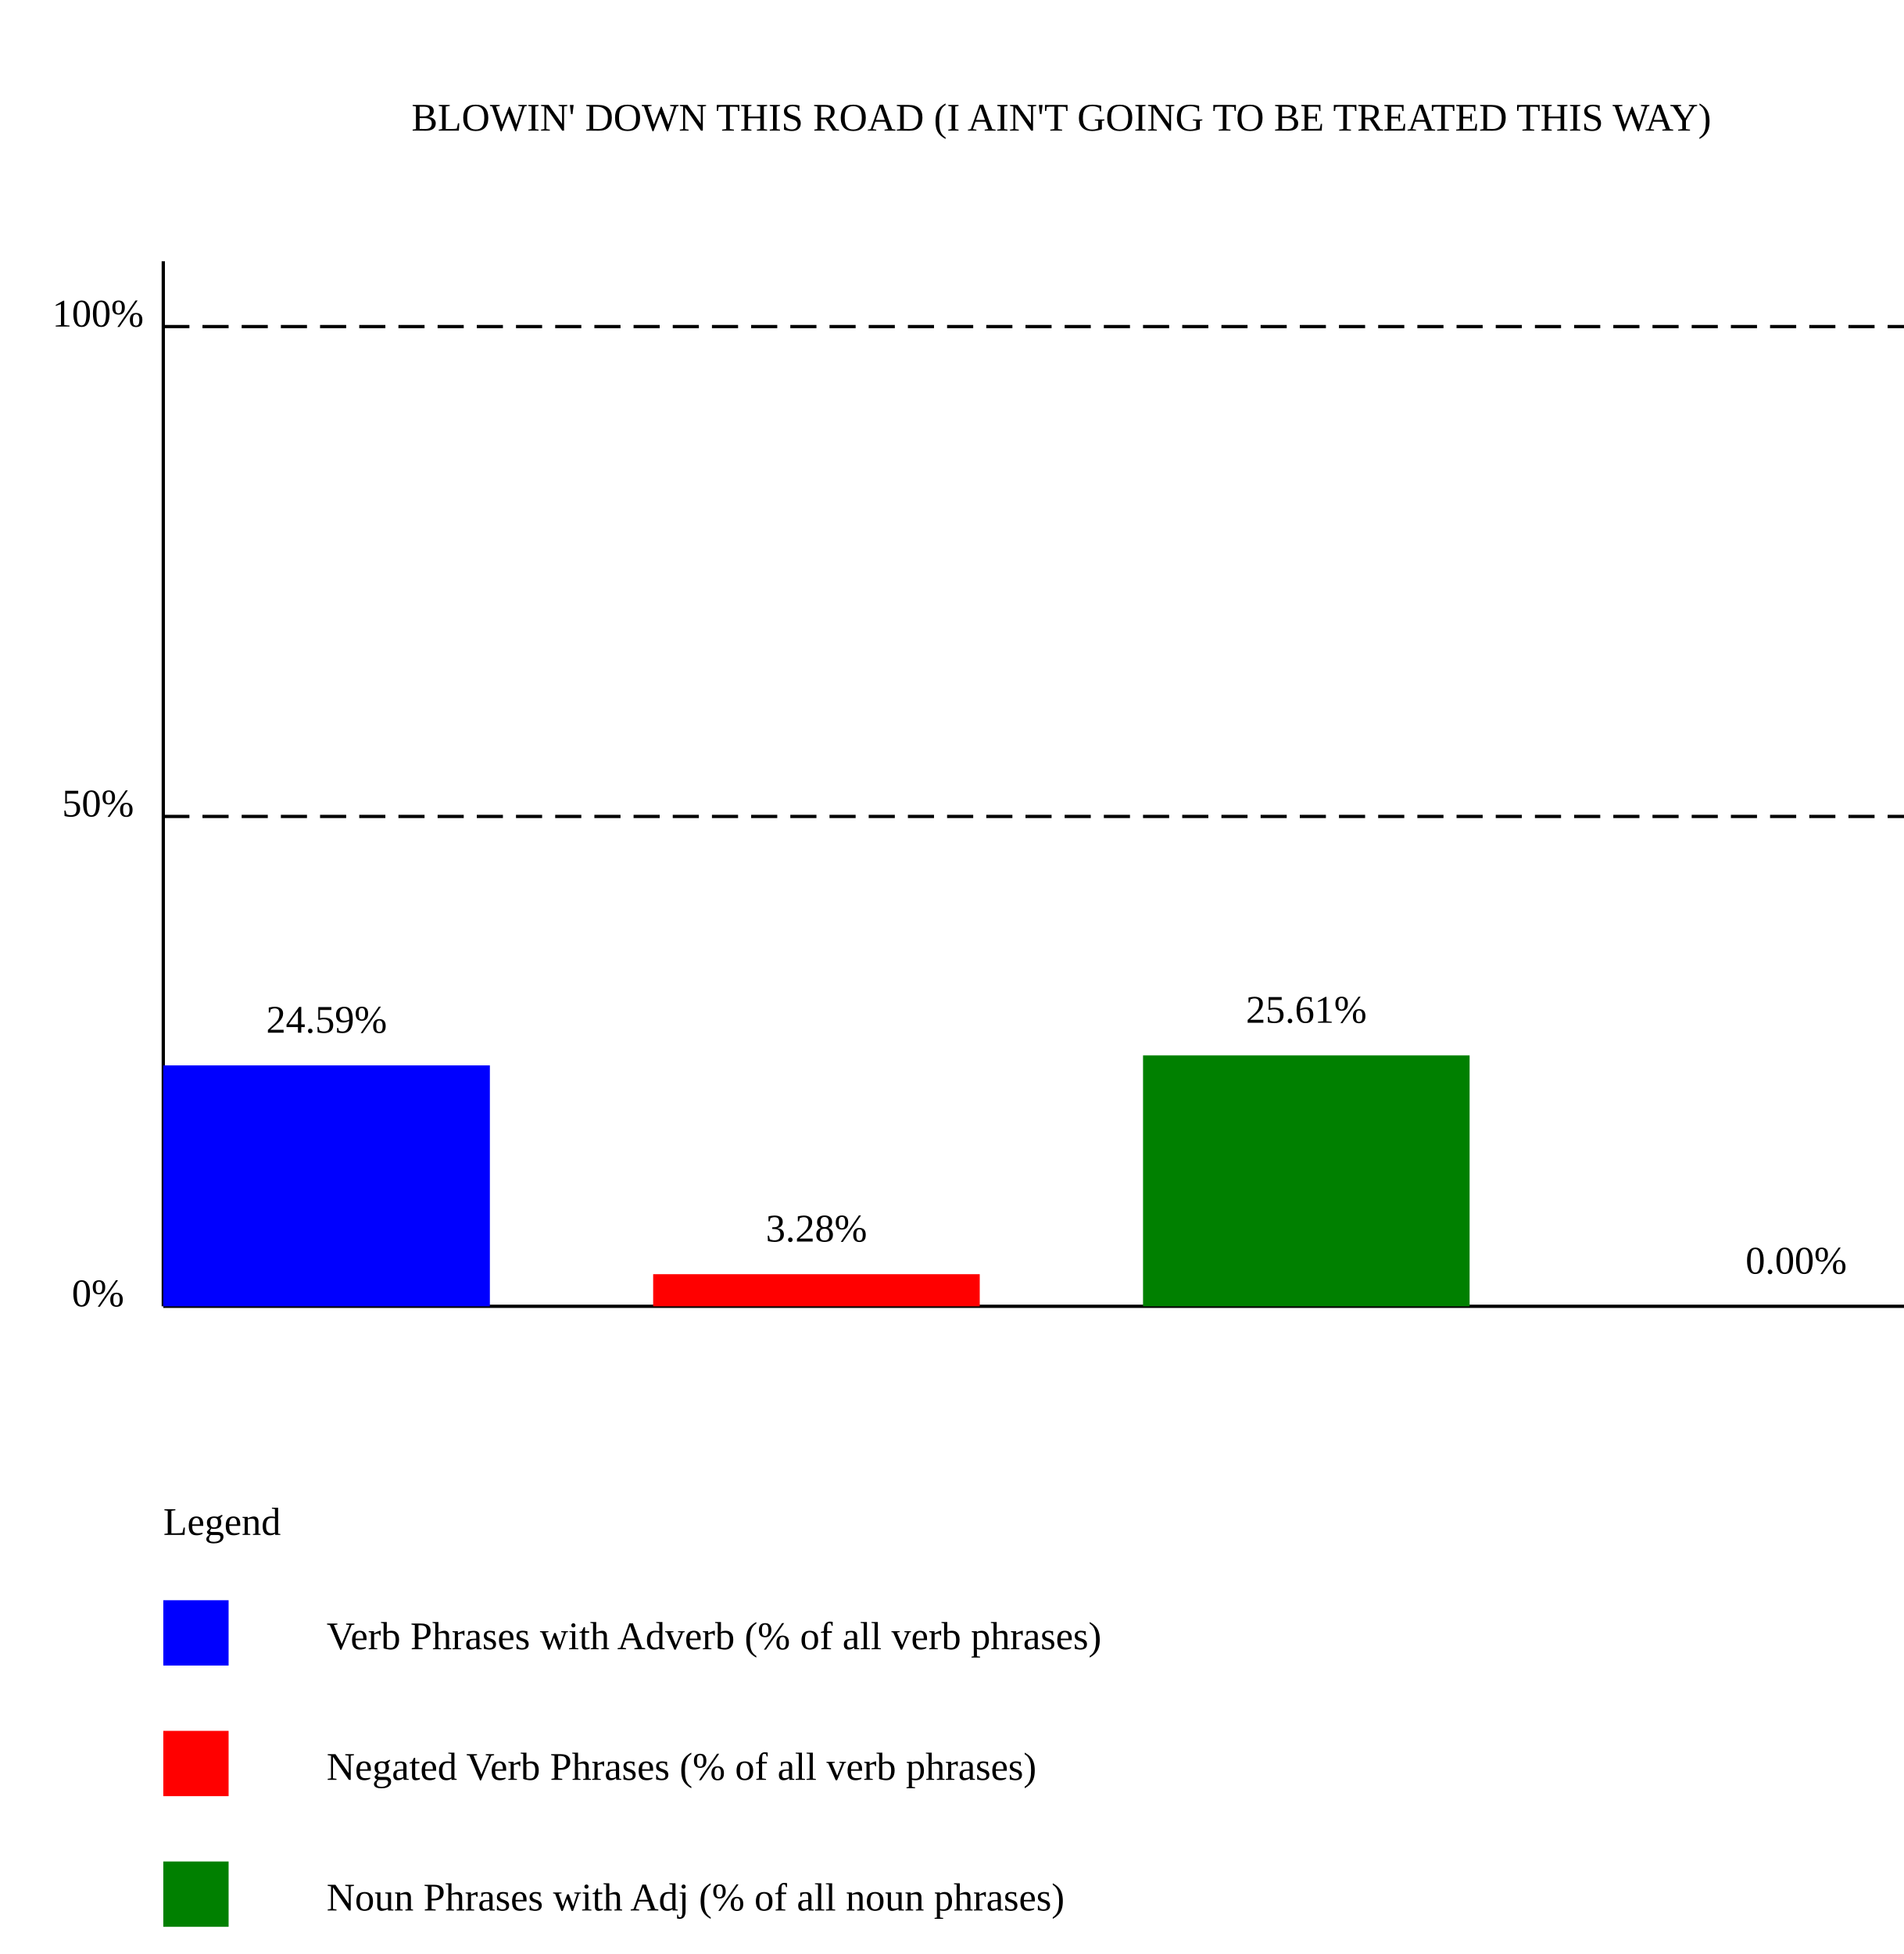
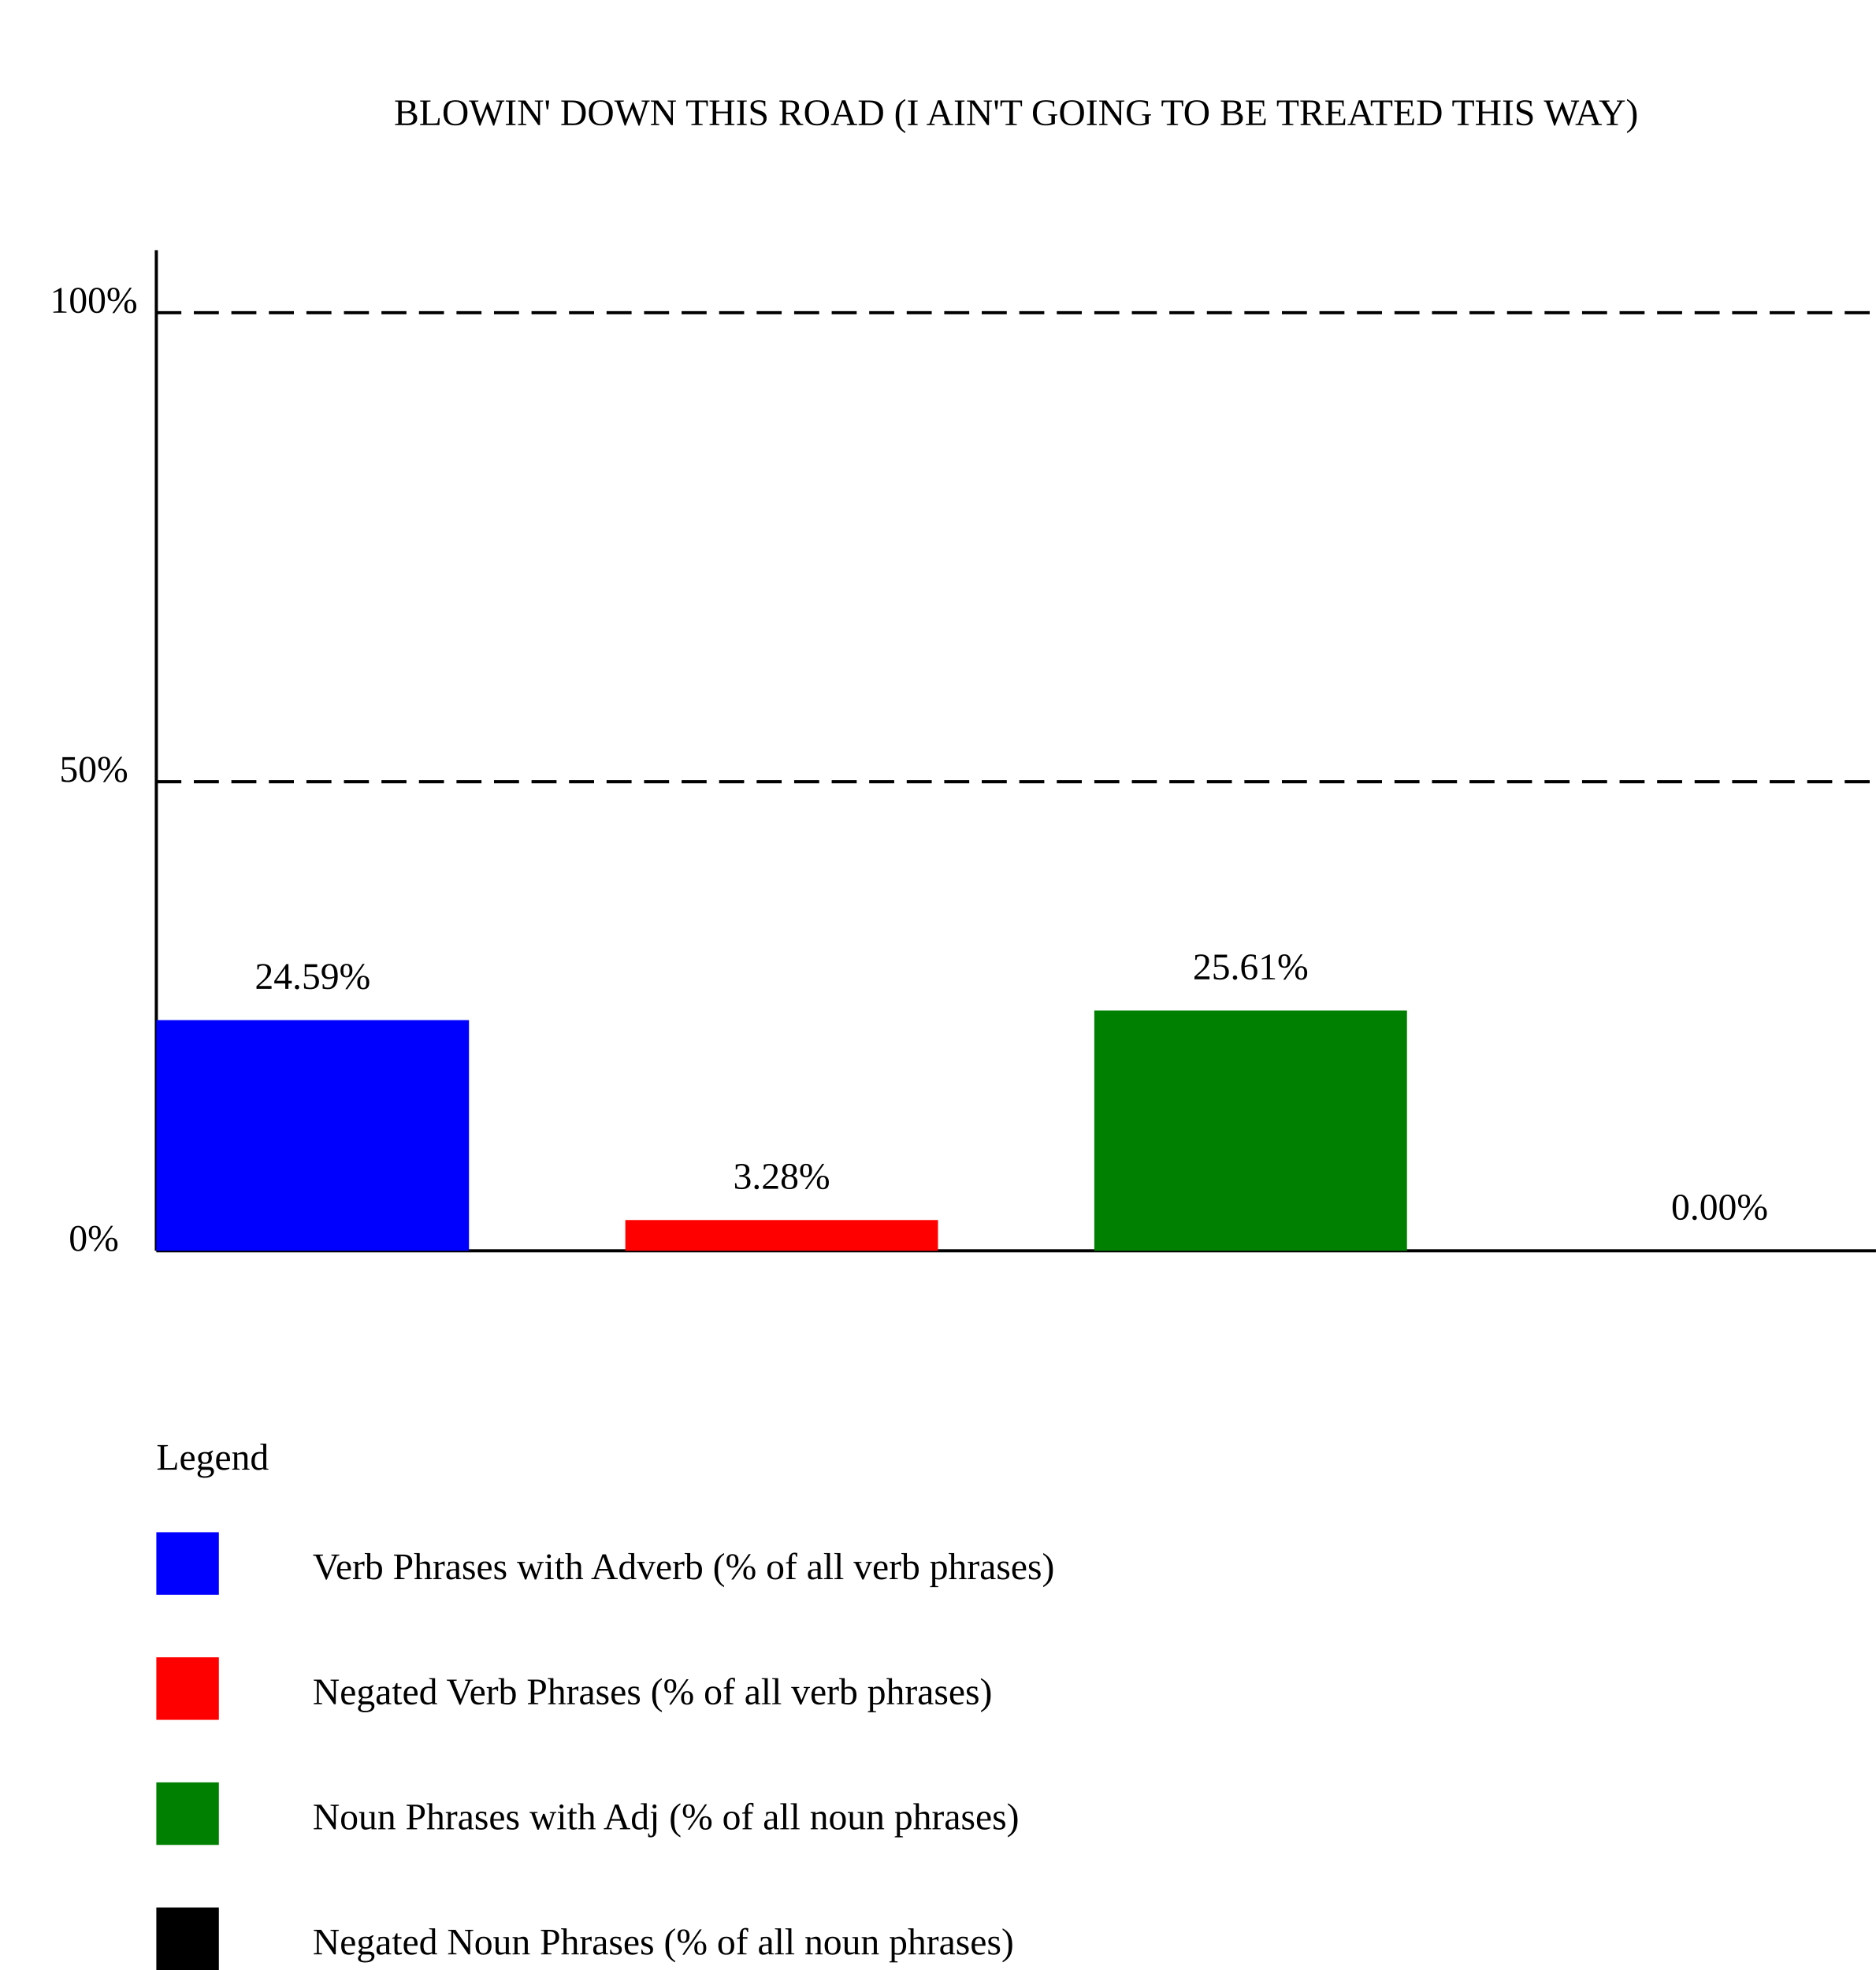
- <svg xmlns="http://www.w3.org/2000/svg" width="100%" height="100%">
+ <svg xmlns="http://www.w3.org/2000/svg" width="100%" height="100%" viewBox="0 0 600 630" preserveAspectRatio="xMidYMid">
  <text x="325" y="40" text-anchor="middle">BLOWIN' DOWN THIS ROAD (I AIN'T GOING TO BE TREATED THIS WAY) </text>
  <line x1="50" y1="400" x2="600" y2="400" style="stroke:rgb(0,0,0);stroke-width:1" />
  <line x1="50" y1="400" x2="50" y2="80" style="stroke:rgb(0,0,0);stroke-width:1" />
  <text x="30" y="400" text-anchor="middle">0%</text>
  <text x="30" y="250" text-anchor="middle">50%</text>
  <text x="30" y="100" text-anchor="middle">100%</text>
  <line x1="50" y1="250" x2="600" y2="250" style="stroke:rgb(0,0,0);stroke-width:1" stroke-dasharray="8 4" />
  <line x1="50" y1="100" x2="600" y2="100" style="stroke:rgb(0,0,0);stroke-width:1" stroke-dasharray="8 4" />
  <rect x="50" y="326.23" width="100" height="73.77" style="fill:blue" />
  <rect x="200" y="390.164" width="100" height="9.836" style="fill:red" />
  <rect x="350" y="323.171" width="100" height="76.829" style="fill:green" />
  <rect x="500" y="400" width="100" height="0" style="fill:black" />
  <text x="100" y="316.23" text-anchor="middle">24.59%</text>
  <text x="250" y="380.164" text-anchor="middle">3.28%</text>
  <text x="400" y="313.171" text-anchor="middle">25.61%</text>
  <text x="550" y="390" text-anchor="middle">0.00%</text>
  <text x="50" y="470" text-anchor="left">Legend</text>
  <rect x="50" y="490" width="20" height="20" style="fill:blue" />
  <text x="100" y="505" text-anchor="left">Verb Phrases with Adverb (% of all verb phrases)</text>
  <rect x="50" y="530" width="20" height="20" style="fill:red" />
  <text x="100" y="545" text-anchor="left">Negated Verb Phrases (% of all verb phrases)</text>
  <rect x="50" y="570" width="20" height="20" style="fill:green" />
  <text x="100" y="585" text-anchor="left">Noun Phrases with Adj (% of all noun phrases)</text>
  <rect x="50" y="610" width="20" height="20" style="fill:black" />
  <text x="100" y="625" text-anchor="left">Negated Noun Phrases (% of all noun phrases)</text>
</svg>
